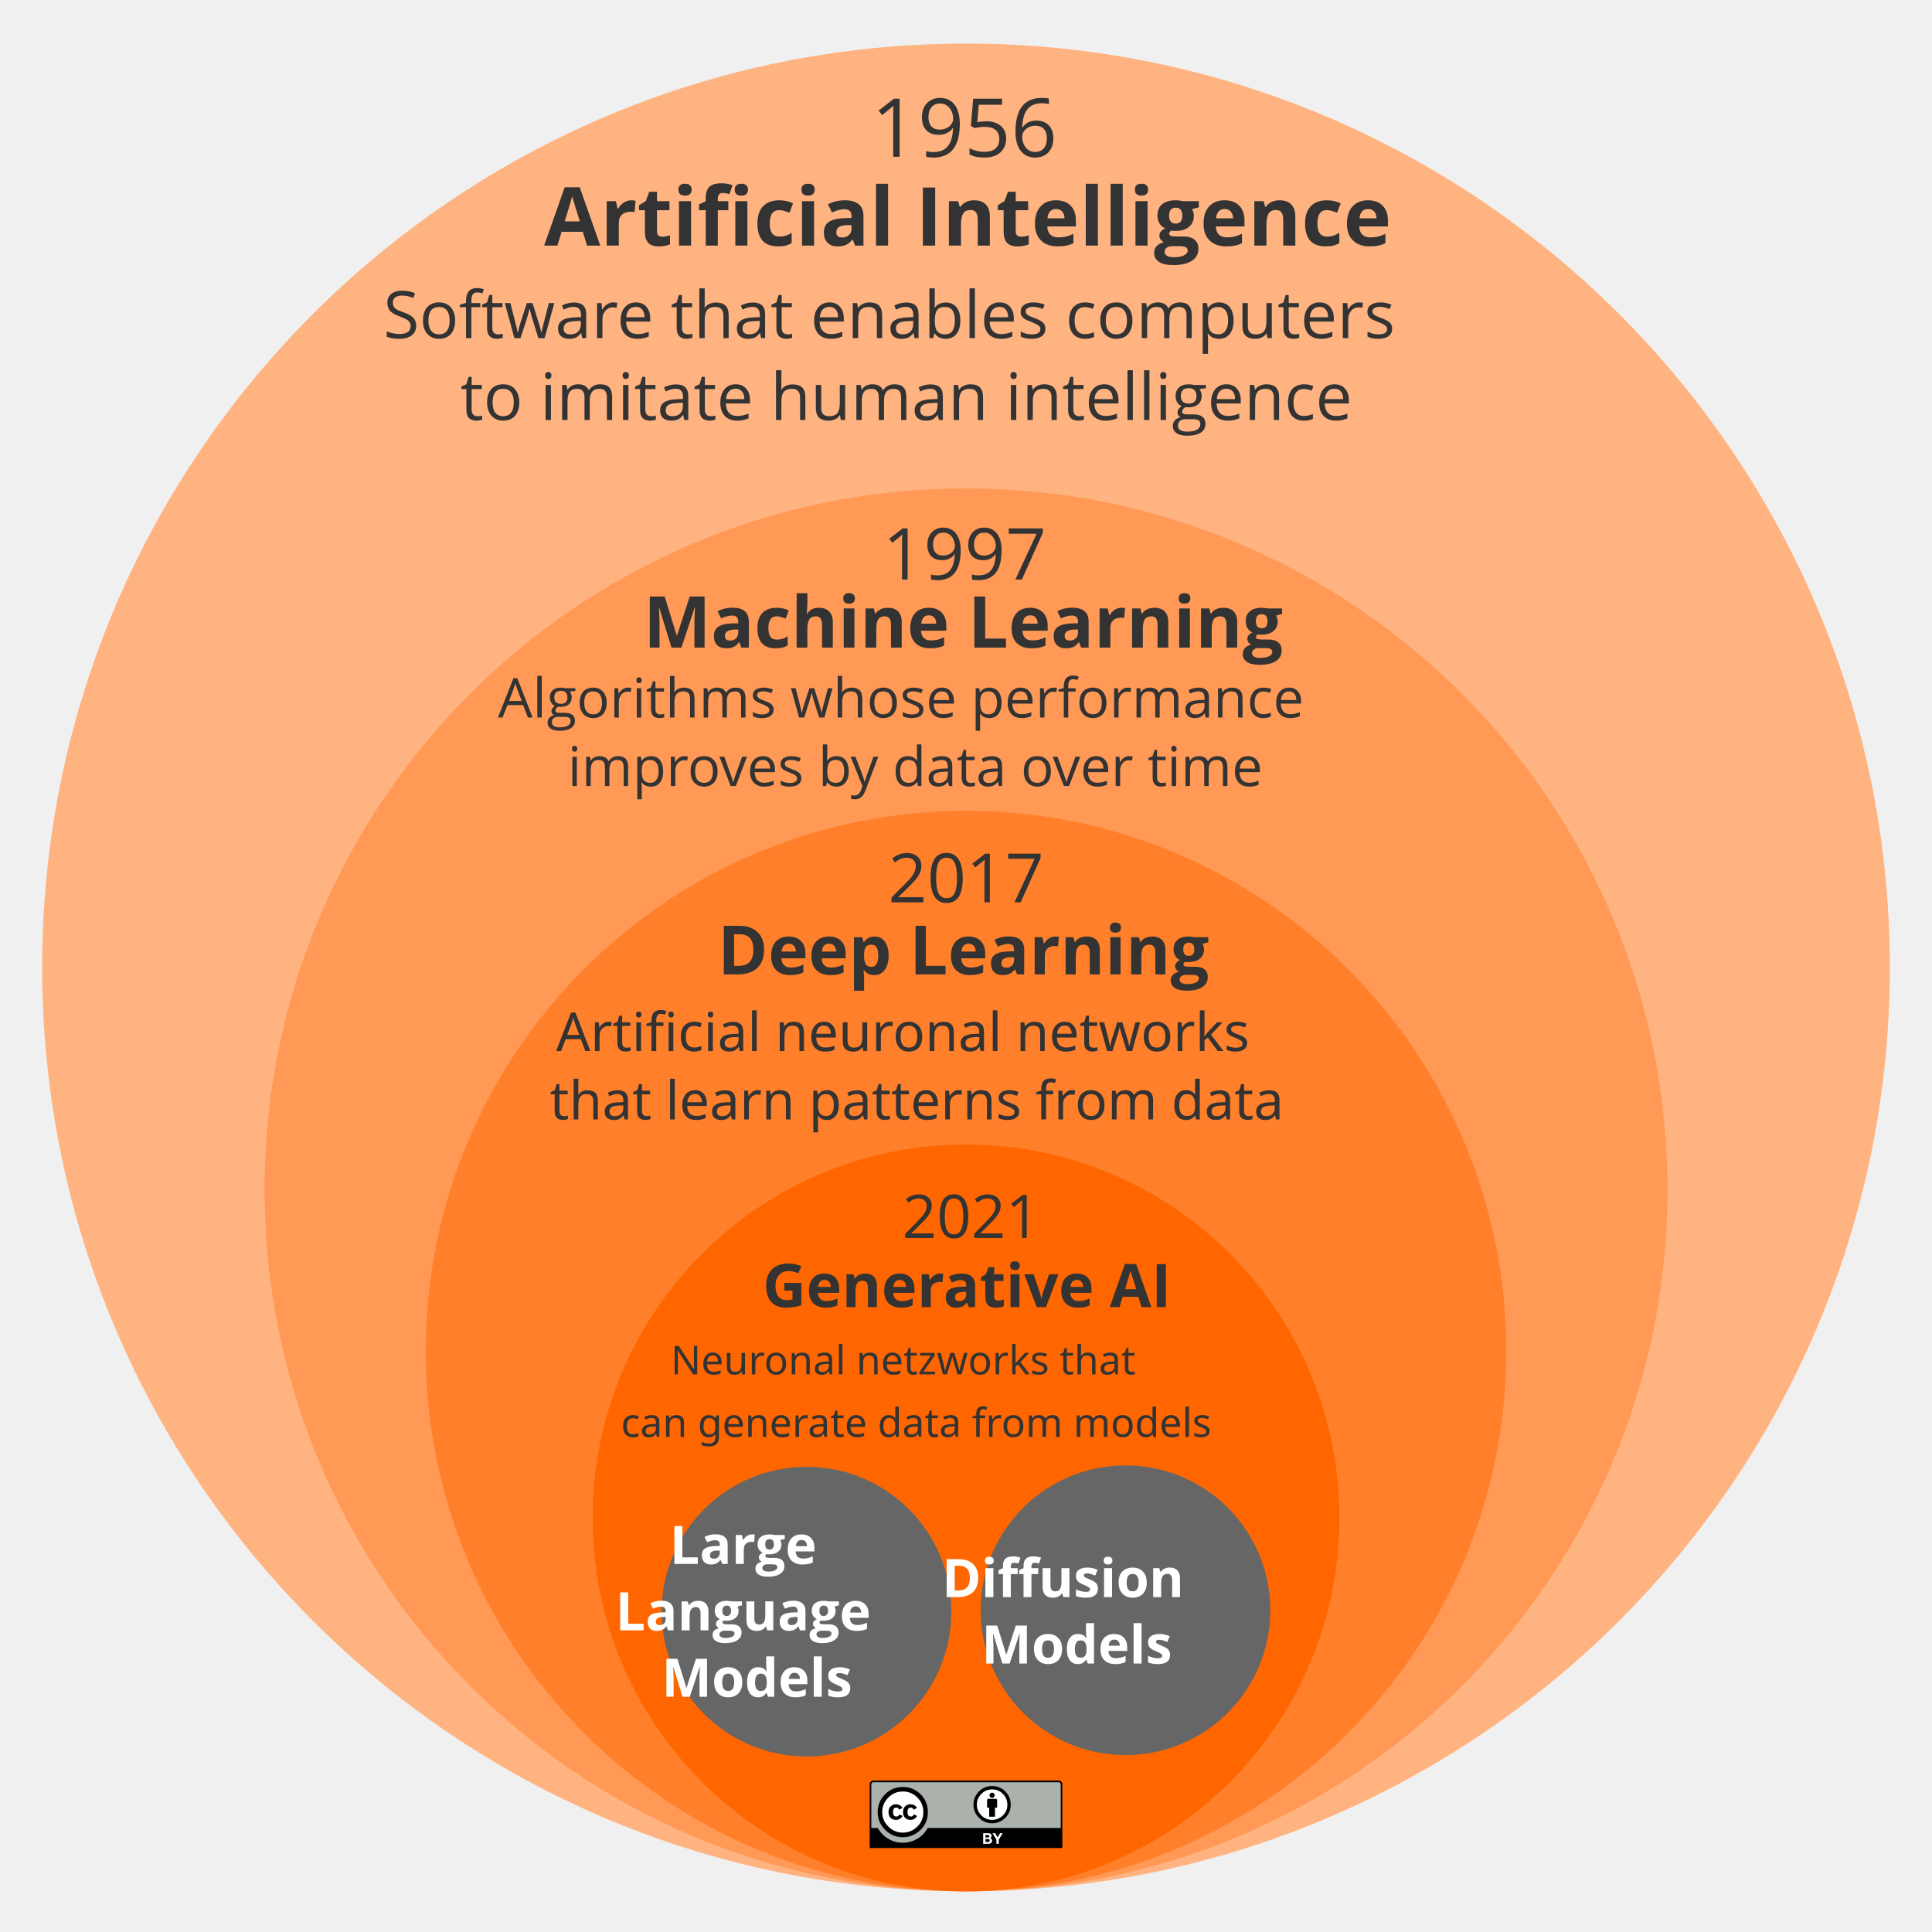
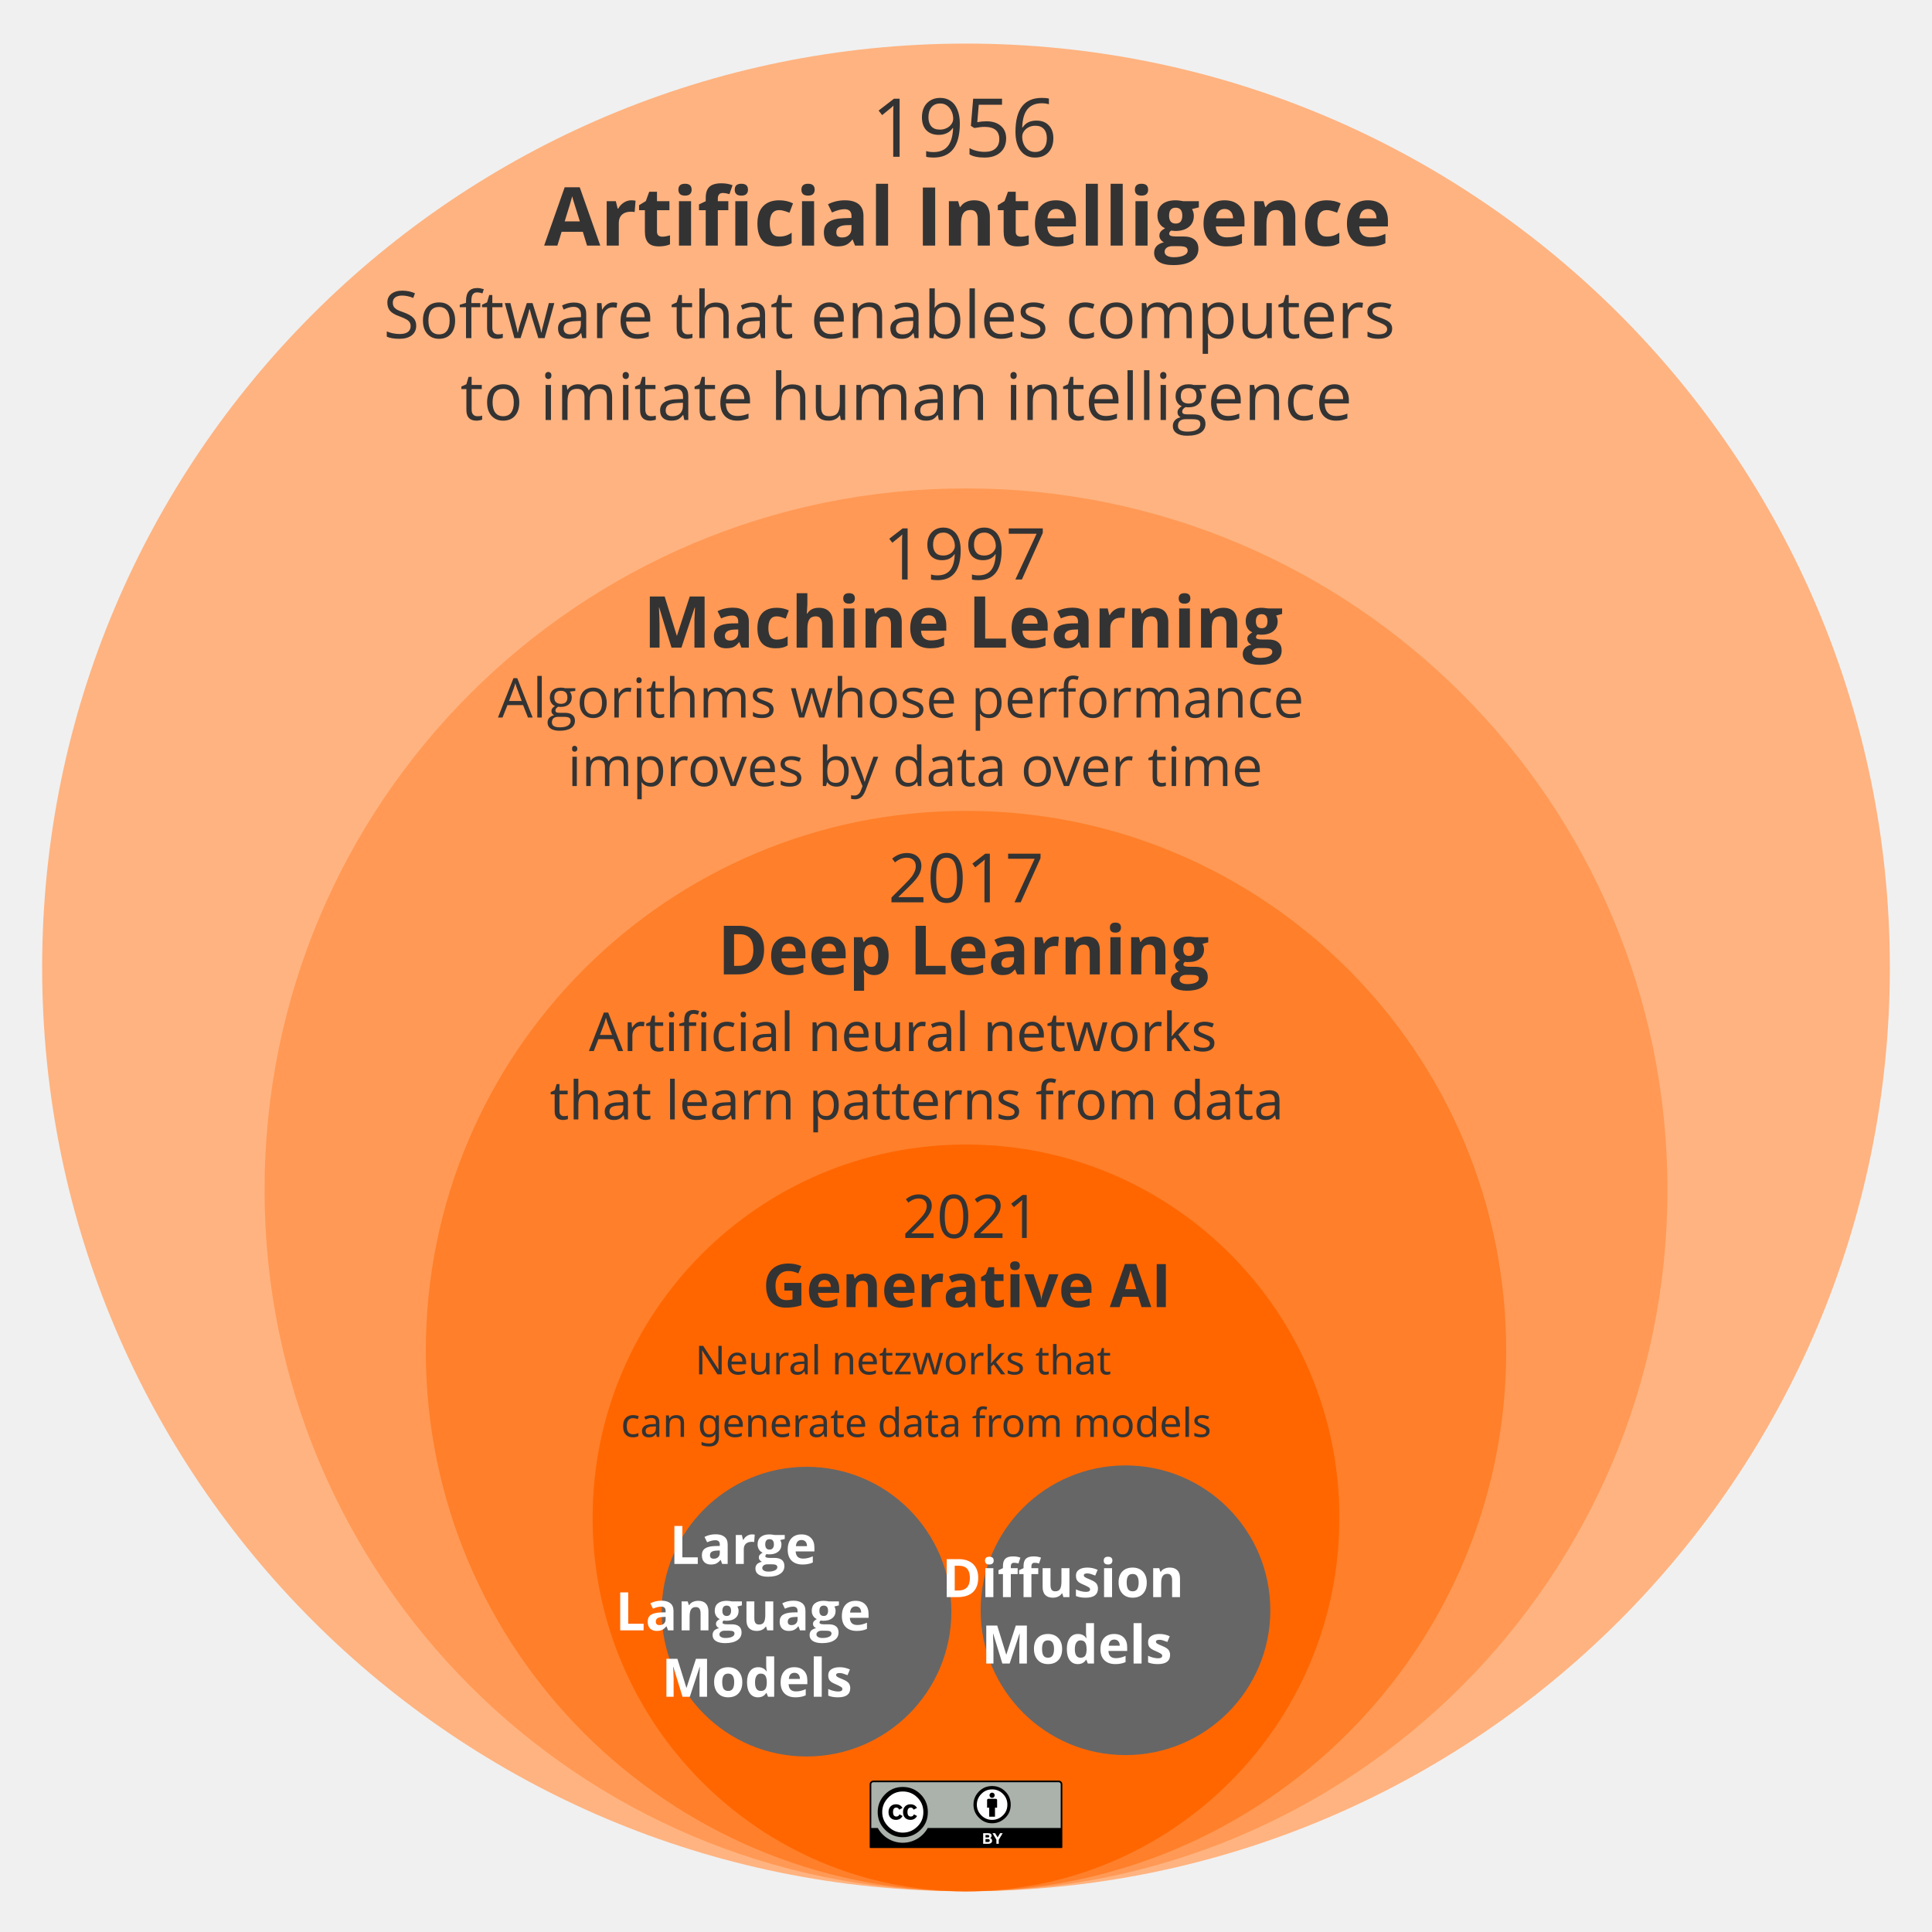
<svg xmlns="http://www.w3.org/2000/svg" width="1000" height="1000" viewBox="0 0 264.583 264.583" version="1.1" id="svg1" xml:space="preserve">
  <defs id="defs1" />
  <g id="layer1">
    <g id="g9">
      <circle style="fill:#ffb380;stroke:none;stroke-width:1.003;stroke-linejoin:round" id="path1" cx="132.292" cy="132.489" r="126.52" />
      <circle style="fill:#ff9955;stroke:none;stroke-width:0.762;stroke-linejoin:round" id="path1-2" cx="132.292" cy="162.948" r="96.061" />
      <circle style="fill:#ff7f2a;stroke:none;stroke-width:0.586;stroke-linejoin:round" id="path1-2-8" cx="132.292" cy="185.03" r="73.979" />
      <circle style="fill:#ff6600;stroke:none;stroke-width:0.405;stroke-linejoin:round" id="path1-2-8-6" cx="132.292" cy="207.874" r="51.135" />
      <text xml:space="preserve" style="font-style:normal;font-variant:normal;font-weight:bold;font-stretch:normal;font-size:11.145px;line-height:1.25;font-family:'Open Sans';-inkscape-font-specification:'Open Sans, Bold';font-variant-ligatures:normal;font-variant-caps:normal;font-variant-numeric:normal;font-variant-east-asian:normal;fill:#333333;fill-opacity:1;stroke:none;stroke-width:0.279" x="74.518" y="33.635" id="text1">
        <tspan id="tspan1" style="font-style:normal;font-variant:normal;font-weight:bold;font-stretch:normal;font-size:11.145px;font-family:'Open Sans';-inkscape-font-specification:'Open Sans, Bold';font-variant-ligatures:normal;font-variant-caps:normal;font-variant-numeric:normal;font-variant-east-asian:normal;fill:#333333;stroke-width:0.279" x="74.518" y="33.635">Artificial Intelligence</tspan>
      </text>
      <text xml:space="preserve" style="font-style:normal;font-variant:normal;font-weight:bold;font-stretch:normal;font-size:8.967px;line-height:1.25;font-family:'Open Sans';-inkscape-font-specification:'Open Sans, Bold';font-variant-ligatures:normal;font-variant-caps:normal;font-variant-numeric:normal;font-variant-east-asian:normal;fill:#333333;fill-opacity:1;stroke:none;stroke-width:0.224" x="132.268" y="46.308" id="text1-9">
        <tspan id="tspan1-6" style="font-style:normal;font-variant:normal;font-weight:normal;font-stretch:normal;font-size:8.967px;font-family:'Open Sans';-inkscape-font-specification:'Open Sans, Normal';font-variant-ligatures:normal;font-variant-caps:normal;font-variant-numeric:normal;font-variant-east-asian:normal;text-align:center;text-anchor:middle;fill:#333333;stroke-width:0.224" x="132.268" y="46.308">Software that enables computers</tspan>
        <tspan style="font-style:normal;font-variant:normal;font-weight:normal;font-stretch:normal;font-size:8.967px;font-family:'Open Sans';-inkscape-font-specification:'Open Sans, Normal';font-variant-ligatures:normal;font-variant-caps:normal;font-variant-numeric:normal;font-variant-east-asian:normal;text-align:center;text-anchor:middle;fill:#333333;stroke-width:0.224" x="132.268" y="57.517" id="tspan3">to imitate human intelligence</tspan>
      </text>
      <text xml:space="preserve" style="font-style:normal;font-variant:normal;font-weight:normal;font-stretch:normal;font-size:11.145px;line-height:1.25;font-family:'Open Sans';-inkscape-font-specification:'Open Sans, Normal';font-variant-ligatures:normal;font-variant-caps:normal;font-variant-numeric:normal;font-variant-east-asian:normal;fill:#333333;fill-opacity:1;stroke:none;stroke-width:0.279" x="119.307" y="21.467" id="text1-0">
        <tspan id="tspan1-5" style="font-style:normal;font-variant:normal;font-weight:normal;font-stretch:normal;font-size:11.145px;font-family:'Open Sans';-inkscape-font-specification:'Open Sans, Normal';font-variant-ligatures:normal;font-variant-caps:normal;font-variant-numeric:normal;font-variant-east-asian:normal;fill:#333333;stroke-width:0.279" x="119.307" y="21.467">1956</tspan>
      </text>
      <text xml:space="preserve" style="font-style:normal;font-variant:normal;font-weight:bold;font-stretch:normal;font-size:9.808px;line-height:1.25;font-family:'Open Sans';-inkscape-font-specification:'Open Sans, Bold';font-variant-ligatures:normal;font-variant-caps:normal;font-variant-numeric:normal;font-variant-east-asian:normal;fill:#333333;fill-opacity:1;stroke:none;stroke-width:0.245" x="88.119" y="88.69" id="text1-8">
        <tspan id="tspan1-4" style="font-style:normal;font-variant:normal;font-weight:bold;font-stretch:normal;font-size:9.808px;font-family:'Open Sans';-inkscape-font-specification:'Open Sans, Bold';font-variant-ligatures:normal;font-variant-caps:normal;font-variant-numeric:normal;font-variant-east-asian:normal;fill:#333333;stroke-width:0.245" x="88.119" y="88.69">Machine Learning</tspan>
      </text>
      <text xml:space="preserve" style="font-style:normal;font-variant:normal;font-weight:bold;font-stretch:normal;font-size:7.51px;line-height:1.25;font-family:'Open Sans';-inkscape-font-specification:'Open Sans, Bold';font-variant-ligatures:normal;font-variant-caps:normal;font-variant-numeric:normal;font-variant-east-asian:normal;fill:#333333;fill-opacity:1;stroke:none;stroke-width:0.188" x="132.16" y="98.261" id="text1-8-7">
        <tspan id="tspan1-4-6" style="font-style:normal;font-variant:normal;font-weight:normal;font-stretch:normal;font-size:7.51px;font-family:'Open Sans';-inkscape-font-specification:'Open Sans, Normal';font-variant-ligatures:normal;font-variant-caps:normal;font-variant-numeric:normal;font-variant-east-asian:normal;text-align:center;text-anchor:middle;fill:#333333;stroke-width:0.188" x="132.16" y="98.261">Algorithms whose performance</tspan>
        <tspan style="font-style:normal;font-variant:normal;font-weight:normal;font-stretch:normal;font-size:7.51px;font-family:'Open Sans';-inkscape-font-specification:'Open Sans, Normal';font-variant-ligatures:normal;font-variant-caps:normal;font-variant-numeric:normal;font-variant-east-asian:normal;text-align:center;text-anchor:middle;fill:#333333;stroke-width:0.188" x="132.16" y="107.649" id="tspan4">improves by data over time</tspan>
      </text>
      <text xml:space="preserve" style="font-style:normal;font-variant:normal;font-weight:bold;font-stretch:normal;font-size:9.808px;line-height:1.25;font-family:'Open Sans';-inkscape-font-specification:'Open Sans, Bold';font-variant-ligatures:normal;font-variant-caps:normal;font-variant-numeric:normal;font-variant-east-asian:normal;fill:#333333;fill-opacity:1;stroke:none;stroke-width:0.245" x="120.875" y="79.359" id="text1-8-2">
        <tspan id="tspan1-4-0" style="font-style:normal;font-variant:normal;font-weight:normal;font-stretch:normal;font-size:9.808px;font-family:'Open Sans';-inkscape-font-specification:'Open Sans, Normal';font-variant-ligatures:normal;font-variant-caps:normal;font-variant-numeric:normal;font-variant-east-asian:normal;fill:#333333;stroke-width:0.245" x="120.875" y="79.359">1997</tspan>
      </text>
      <text xml:space="preserve" style="font-style:normal;font-variant:normal;font-weight:bold;font-stretch:normal;font-size:9.33px;line-height:1.25;font-family:'Open Sans';-inkscape-font-specification:'Open Sans, Bold';font-variant-ligatures:normal;font-variant-caps:normal;font-variant-numeric:normal;font-variant-east-asian:normal;fill:#333333;fill-opacity:1;stroke:none;stroke-width:0.233" x="98.28" y="133.443" id="text1-8-3">
        <tspan id="tspan1-4-1" style="font-style:normal;font-variant:normal;font-weight:bold;font-stretch:normal;font-size:9.33px;font-family:'Open Sans';-inkscape-font-specification:'Open Sans, Bold';font-variant-ligatures:normal;font-variant-caps:normal;font-variant-numeric:normal;font-variant-east-asian:normal;fill:#333333;stroke-width:0.233" x="98.28" y="133.443">Deep Learning</tspan>
      </text>
      <text xml:space="preserve" style="font-style:normal;font-variant:normal;font-weight:bold;font-stretch:normal;font-size:7.336px;line-height:1.25;font-family:'Open Sans';-inkscape-font-specification:'Open Sans, Bold';font-variant-ligatures:normal;font-variant-caps:normal;font-variant-numeric:normal;font-variant-east-asian:normal;fill:#333333;fill-opacity:1;stroke:none;stroke-width:0.183" x="132.215" y="143.939" id="text1-8-3-70">
-         <tspan id="tspan1-4-1-7" style="font-style:normal;font-variant:normal;font-weight:normal;font-stretch:normal;font-size:7.336px;font-family:Sans;-inkscape-font-specification:'Sans, Normal';font-variant-ligatures:normal;font-variant-caps:normal;font-variant-numeric:normal;font-variant-east-asian:normal;text-align:center;text-anchor:middle;fill:#333333;stroke-width:0.183" x="132.215" y="143.939">Artificial neuronal networks</tspan>
+         <tspan id="tspan1-4-1-7" style="font-style:normal;font-variant:normal;font-weight:normal;font-stretch:normal;font-size:7.336px;font-family:Sans;-inkscape-font-specification:'Sans, Normal';font-variant-ligatures:normal;font-variant-caps:normal;font-variant-numeric:normal;font-variant-east-asian:normal;text-align:center;text-anchor:middle;fill:#333333;stroke-width:0.183" x="132.215" y="143.939">Artificial neural networks</tspan>
        <tspan style="font-style:normal;font-variant:normal;font-weight:normal;font-stretch:normal;font-size:7.336px;font-family:Sans;-inkscape-font-specification:'Sans, Normal';font-variant-ligatures:normal;font-variant-caps:normal;font-variant-numeric:normal;font-variant-east-asian:normal;text-align:center;text-anchor:middle;fill:#333333;stroke-width:0.183" x="132.215" y="153.302" id="tspan5">that learn patterns from data</tspan>
      </text>
      <text xml:space="preserve" style="font-style:normal;font-variant:normal;font-weight:normal;font-stretch:normal;font-size:9.33px;line-height:1.25;font-family:'Open Sans';-inkscape-font-specification:'Open Sans, Normal';font-variant-ligatures:normal;font-variant-caps:normal;font-variant-numeric:normal;font-variant-east-asian:normal;fill:#333333;fill-opacity:1;stroke:none;stroke-width:0.233" x="121.632" y="123.57" id="text1-8-3-7">
        <tspan id="tspan1-4-1-2" style="font-style:normal;font-variant:normal;font-weight:normal;font-stretch:normal;font-size:9.33px;font-family:'Open Sans';-inkscape-font-specification:'Open Sans, Normal';font-variant-ligatures:normal;font-variant-caps:normal;font-variant-numeric:normal;font-variant-east-asian:normal;fill:#333333;stroke-width:0.233" x="121.632" y="123.57">2017</tspan>
      </text>
      <text xml:space="preserve" style="font-style:normal;font-variant:normal;font-weight:bold;font-stretch:normal;font-size:8.255px;line-height:1.25;font-family:'Open Sans';-inkscape-font-specification:'Open Sans, Bold';font-variant-ligatures:normal;font-variant-caps:normal;font-variant-numeric:normal;font-variant-east-asian:normal;fill:#333333;fill-opacity:1;stroke:none;stroke-width:0.206" x="104.434" y="179.002" id="text1-8-3-9">
        <tspan id="tspan1-4-1-3" style="font-style:normal;font-variant:normal;font-weight:bold;font-stretch:normal;font-size:8.255px;font-family:'Open Sans';-inkscape-font-specification:'Open Sans, Bold';font-variant-ligatures:normal;font-variant-caps:normal;font-variant-numeric:normal;font-variant-east-asian:normal;fill:#333333;stroke-width:0.206" x="104.434" y="179.002">Generative AI</tspan>
      </text>
      <circle style="fill:#666666;stroke:none;stroke-width:0.157;stroke-linejoin:round" id="path1-2-8-6-6" cx="110.452" cy="220.712" r="19.835" />
      <circle style="fill:#666666;stroke:none;stroke-width:0.157;stroke-linejoin:round" id="path1-2-8-6-6-4" cx="154.132" cy="220.521" r="19.835" />
      <text xml:space="preserve" style="font-style:normal;font-variant:normal;font-weight:bold;font-stretch:normal;font-size:7.276px;line-height:1.25;font-family:'Open Sans';-inkscape-font-specification:'Open Sans, Bold';font-variant-ligatures:normal;font-variant-caps:normal;font-variant-numeric:normal;font-variant-east-asian:normal;fill:#333333;fill-opacity:1;stroke:none;stroke-width:0.182" x="110.281" y="214.179" id="text1-8-3-9-7">
        <tspan id="tspan1-4-1-3-23" style="font-style:normal;font-variant:normal;font-weight:bold;font-stretch:normal;font-size:7.276px;font-family:'Open Sans';-inkscape-font-specification:'Open Sans, Bold';font-variant-ligatures:normal;font-variant-caps:normal;font-variant-numeric:normal;font-variant-east-asian:normal;text-align:center;text-anchor:middle;fill:#ffffff;stroke-width:0.182" x="110.281" y="214.179">Large</tspan>
        <tspan style="font-style:normal;font-variant:normal;font-weight:bold;font-stretch:normal;font-size:7.276px;font-family:'Open Sans';-inkscape-font-specification:'Open Sans, Bold';font-variant-ligatures:normal;font-variant-caps:normal;font-variant-numeric:normal;font-variant-east-asian:normal;text-align:center;text-anchor:middle;fill:#ffffff;stroke-width:0.182" x="110.281" y="223.273" id="tspan10">Language</tspan>
        <tspan style="font-style:normal;font-variant:normal;font-weight:bold;font-stretch:normal;font-size:7.276px;font-family:'Open Sans';-inkscape-font-specification:'Open Sans, Bold';font-variant-ligatures:normal;font-variant-caps:normal;font-variant-numeric:normal;font-variant-east-asian:normal;text-align:center;text-anchor:middle;fill:#ffffff;stroke-width:0.182" x="110.281" y="232.368" id="tspan11">Models</tspan>
      </text>
      <text xml:space="preserve" style="font-style:normal;font-variant:normal;font-weight:bold;font-stretch:normal;font-size:7.276px;line-height:1.25;font-family:'Open Sans';-inkscape-font-specification:'Open Sans, Bold';font-variant-ligatures:normal;font-variant-caps:normal;font-variant-numeric:normal;font-variant-east-asian:normal;fill:#333333;fill-opacity:1;stroke:none;stroke-width:0.182" x="154.079" y="218.722" id="text1-8-3-9-7-7">
        <tspan id="tspan1-4-1-3-23-9" style="font-style:normal;font-variant:normal;font-weight:bold;font-stretch:normal;font-size:7.276px;font-family:'Open Sans';-inkscape-font-specification:'Open Sans, Bold';font-variant-ligatures:normal;font-variant-caps:normal;font-variant-numeric:normal;font-variant-east-asian:normal;text-align:center;text-anchor:middle;fill:#ffffff;stroke-width:0.182" x="154.079" y="218.722">Diffusion</tspan>
        <tspan style="font-style:normal;font-variant:normal;font-weight:bold;font-stretch:normal;font-size:7.276px;font-family:'Open Sans';-inkscape-font-specification:'Open Sans, Bold';font-variant-ligatures:normal;font-variant-caps:normal;font-variant-numeric:normal;font-variant-east-asian:normal;text-align:center;text-anchor:middle;fill:#ffffff;stroke-width:0.182" x="154.079" y="227.817" id="tspan11-3">Models</tspan>
      </text>
      <text xml:space="preserve" style="font-style:normal;font-variant:normal;font-weight:bold;font-stretch:normal;font-size:6.852px;line-height:1.25;font-family:'Open Sans';-inkscape-font-specification:'Open Sans, Bold';font-variant-ligatures:normal;font-variant-caps:normal;font-variant-numeric:normal;font-variant-east-asian:normal;fill:#333333;fill-opacity:1;stroke:none;stroke-width:0.171" x="131.701" y="188.215" id="text1-8-3-9-9">
-         <tspan style="font-style:normal;font-variant:normal;font-weight:normal;font-stretch:normal;font-size:5.475px;font-family:Sans;-inkscape-font-specification:'Sans, Normal';font-variant-ligatures:normal;font-variant-caps:normal;font-variant-numeric:normal;font-variant-east-asian:normal;text-align:center;text-anchor:middle;fill:#333333;stroke-width:0.171" x="131.701" y="188.215" id="tspan9">Neuronal netzworks that</tspan>
+         <tspan style="font-style:normal;font-variant:normal;font-weight:normal;font-stretch:normal;font-size:5.475px;font-family:Sans;-inkscape-font-specification:'Sans, Normal';font-variant-ligatures:normal;font-variant-caps:normal;font-variant-numeric:normal;font-variant-east-asian:normal;text-align:center;text-anchor:middle;fill:#333333;stroke-width:0.171" x="131.701" y="188.215" id="tspan9">Neural netzworks that</tspan>
        <tspan style="font-style:normal;font-variant:normal;font-weight:normal;font-stretch:normal;font-size:5.475px;font-family:Sans;-inkscape-font-specification:'Sans, Normal';font-variant-ligatures:normal;font-variant-caps:normal;font-variant-numeric:normal;font-variant-east-asian:normal;text-align:center;text-anchor:middle;fill:#333333;stroke-width:0.171" x="131.701" y="196.78" id="tspan8">can generate data from models</tspan>
      </text>
      <text xml:space="preserve" style="font-style:normal;font-variant:normal;font-weight:bold;font-stretch:normal;font-size:8.255px;line-height:1.25;font-family:'Open Sans';-inkscape-font-specification:'Open Sans, Bold';font-variant-ligatures:normal;font-variant-caps:normal;font-variant-numeric:normal;font-variant-east-asian:normal;fill:#333333;fill-opacity:1;stroke:none;stroke-width:0.206" x="123.569" y="169.535" id="text1-8-3-9-6">
        <tspan id="tspan1-4-1-3-2" style="font-style:normal;font-variant:normal;font-weight:normal;font-stretch:normal;font-size:8.255px;font-family:'Open Sans';-inkscape-font-specification:'Open Sans, Normal';font-variant-ligatures:normal;font-variant-caps:normal;font-variant-numeric:normal;font-variant-east-asian:normal;fill:#333333;stroke-width:0.206" x="123.569" y="169.535">2021</tspan>
      </text>
      <g transform="matrix(0.2185153,0,0,0.2184927,80.02671,243.8497)" id="g260">
        <path id="path3817_1_" nodetypes="ccccccc" d="m 181.966,0.511 114.064,0.203 c 1.594,0 3.018,-0.236 3.018,3.181 l -0.14,37.567 H 179.087 V 3.754 c 0,-1.685 0.163,-3.244 2.878,-3.244 z" style="fill:#aab2ab" />
        <path d="m 297.296,0 h -116.229 c -1.247,0 -2.261,1.014 -2.261,2.261 v 39.497 c 0,0.282 0.229,0.51 0.511,0.51 h 119.73 c 0.282,0 0.511,-0.229 0.511,-0.51 V 2.261 C 299.558,1.014 298.543,0 297.296,0 Z M 181.067,1.021 h 116.229 c 0.684,0 1.24,0.556 1.24,1.239 0,0 0,15.948 0,27.45 h -83.344 c -3.045,5.506 -8.911,9.244 -15.644,9.244 -6.735,0 -12.6,-3.735 -15.644,-9.244 h -4.078 c 0,-11.501 0,-27.45 0,-27.45 1e-5,-0.684 0.556,-1.239 1.24,-1.239 z" id="path263" />
        <g enable-background="new    " id="g265">
          <path d="m 253.078,32.956 c 0.317,0 0.607,0.028 0.87,0.084 0.262,0.056 0.485,0.147 0.673,0.275 0.187,0.127 0.332,0.297 0.435,0.508 0.103,0.212 0.154,0.473 0.154,0.784 0,0.336 -0.076,0.615 -0.229,0.839 -0.152,0.225 -0.379,0.407 -0.678,0.551 0.412,0.118 0.72,0.325 0.923,0.621 0.203,0.296 0.305,0.652 0.305,1.069 0,0.336 -0.065,0.627 -0.196,0.873 -0.131,0.245 -0.308,0.446 -0.528,0.602 -0.222,0.156 -0.475,0.271 -0.758,0.346 -0.284,0.075 -0.575,0.112 -0.875,0.112 H 249.936 v -6.664 h 3.142 z m -0.188,2.695 c 0.262,0 0.477,-0.062 0.646,-0.187 0.168,-0.124 0.252,-0.325 0.252,-0.604 0,-0.155 -0.028,-0.283 -0.084,-0.382 -0.057,-0.1 -0.131,-0.177 -0.225,-0.233 -0.094,-0.056 -0.201,-0.095 -0.322,-0.116 -0.121,-0.021 -0.248,-0.032 -0.378,-0.032 h -1.374 v 1.555 z m 0.086,2.828 c 0.144,0 0.28,-0.014 0.411,-0.042 0.131,-0.028 0.246,-0.075 0.347,-0.14 0.1,-0.065 0.179,-0.154 0.238,-0.267 0.06,-0.111 0.089,-0.255 0.089,-0.429 0,-0.342 -0.097,-0.586 -0.29,-0.732 -0.193,-0.146 -0.449,-0.219 -0.767,-0.219 h -1.6 v 1.828 z" id="path267" style="fill:#ffffff" />
          <path d="m 255.789,32.956 h 1.644 l 1.561,2.632 1.551,-2.632 h 1.634 l -2.474,4.106 v 2.558 h -1.469 v -2.595 z" id="path269" style="fill:#ffffff" />
        </g>
        <g id="g5908_1_" transform="matrix(0.872921,0,0,0.872921,50.12536,143.2144)">
          <path id="path5906_1_" cx="296.354" ry="22.94" cy="264.358" type="arc" rx="22.94" d="m 186.901,-141.46 c 0.006,8.681 -7.028,15.722 -15.708,15.727 -8.68,0.006 -15.722,-7.027 -15.727,-15.708 0,-0.006 0,-0.012 0,-0.019 -0.005,-8.681 7.028,-15.722 15.708,-15.727 8.681,-0.006 15.722,7.027 15.727,15.708 0,0.006 0,0.012 0,0.018 z" style="fill:#ffffff" />
          <g id="g5706_1_" transform="translate(-289.6157,99.0653)">
            <path id="path5708_1_" d="m 473.576,-253.328 c 3.485,3.485 5.228,7.754 5.228,12.802 0,5.049 -1.713,9.272 -5.138,12.668 -3.635,3.577 -7.932,5.364 -12.889,5.364 -4.898,0 -9.12,-1.773 -12.665,-5.32 -3.546,-3.546 -5.318,-7.783 -5.318,-12.713 0,-4.929 1.773,-9.196 5.318,-12.802 3.455,-3.487 7.677,-5.229 12.665,-5.229 5.048,-10e-6 9.314,1.743 12.799,5.229 z m -23.118,2.345 c -2.947,2.976 -4.42,6.463 -4.42,10.462 0,3.998 1.458,7.455 4.374,10.371 2.917,2.917 6.388,4.374 10.417,4.374 4.029,0 7.53,-1.472 10.507,-4.418 2.826,-2.736 4.239,-6.177 4.239,-10.326 0,-4.118 -1.436,-7.613 -4.308,-10.485 -2.871,-2.871 -6.35,-4.307 -10.438,-4.307 -4.088,1e-5 -7.546,1.443 -10.372,4.329 z m 7.754,8.703 c -0.45,-0.982 -1.124,-1.473 -2.023,-1.473 -1.589,0 -2.383,1.07 -2.383,3.209 0,2.14 0.794,3.208 2.383,3.208 1.049,0 1.799,-0.521 2.249,-1.565 l 2.203,1.173 c -1.05,1.865 -2.625,2.798 -4.725,2.798 -1.62,0 -2.918,-0.497 -3.892,-1.489 -0.976,-0.993 -1.463,-2.363 -1.463,-4.109 0,-1.715 0.502,-3.077 1.507,-4.085 1.005,-1.009 2.257,-1.513 3.758,-1.513 2.22,0 3.81,0.875 4.771,2.623 z m 10.363,0 c -0.451,-0.982 -1.111,-1.473 -1.982,-1.473 -1.621,0 -2.432,1.07 -2.432,3.209 0,2.14 0.811,3.208 2.432,3.208 1.051,0 1.787,-0.521 2.207,-1.565 l 2.252,1.173 c -1.048,1.865 -2.621,2.798 -4.718,2.798 -1.618,0 -2.913,-0.497 -3.886,-1.489 -0.972,-0.993 -1.459,-2.363 -1.459,-4.109 0,-1.715 0.494,-3.077 1.483,-4.085 0.988,-1.009 2.245,-1.513 3.773,-1.513 2.216,0 3.804,0.875 4.761,2.623 z" />
          </g>
        </g>
        <g id="g275">
          <circle cx="255.551" cy="15.313" r="10.807" id="circle277" style="fill:#ffffff" />
          <g id="g279">
            <path d="m 258.678,12.187 c 0,-0.416 -0.338,-0.754 -0.753,-0.754 h -4.773 c -0.415,0 -0.753,0.337 -0.753,0.754 v 4.773 h 1.331 v 5.652 h 3.617 v -5.652 h 1.331 v -4.773 z" id="path281" />
            <circle cx="255.539" cy="9.172" r="1.633" id="circle283" />
          </g>
          <path clip-rule="evenodd" d="m 255.524,3.407 c -3.232,0 -5.969,1.128 -8.208,3.384 -2.298,2.333 -3.446,5.096 -3.446,8.285 0,3.189 1.148,5.932 3.446,8.227 2.298,2.294 5.034,3.442 8.208,3.442 3.213,0 5.998,-1.156 8.354,-3.471 2.22,-2.197 3.33,-4.93 3.33,-8.197 0,-3.268 -1.13,-6.029 -3.388,-8.285 -2.26,-2.256 -5.024,-3.384 -8.296,-3.384 z m 0.029,2.1 c 2.648,0 4.897,0.934 6.747,2.801 1.869,1.847 2.804,4.103 2.804,6.768 0,2.684 -0.915,4.911 -2.745,6.68 -1.929,1.906 -4.196,2.859 -6.806,2.859 -2.61,0 -4.859,-0.943 -6.747,-2.83 -1.89,-1.887 -2.833,-4.123 -2.833,-6.709 0,-2.587 0.954,-4.842 2.862,-6.768 1.83,-1.867 4.069,-2.801 6.718,-2.801 z" id="path285" style="fill-rule:evenodd" />
        </g>
      </g>
    </g>
    <text xml:space="preserve" style="font-style:normal;font-weight:normal;font-size:10.583px;line-height:1.25;font-family:sans-serif;fill:#000000;fill-opacity:1;stroke:none;stroke-width:0.265" x="324.644" y="149.49" id="text2">
      <tspan id="tspan2" style="stroke-width:0.265" x="324.644" y="149.49"> </tspan>
    </text>
  </g>
</svg>
